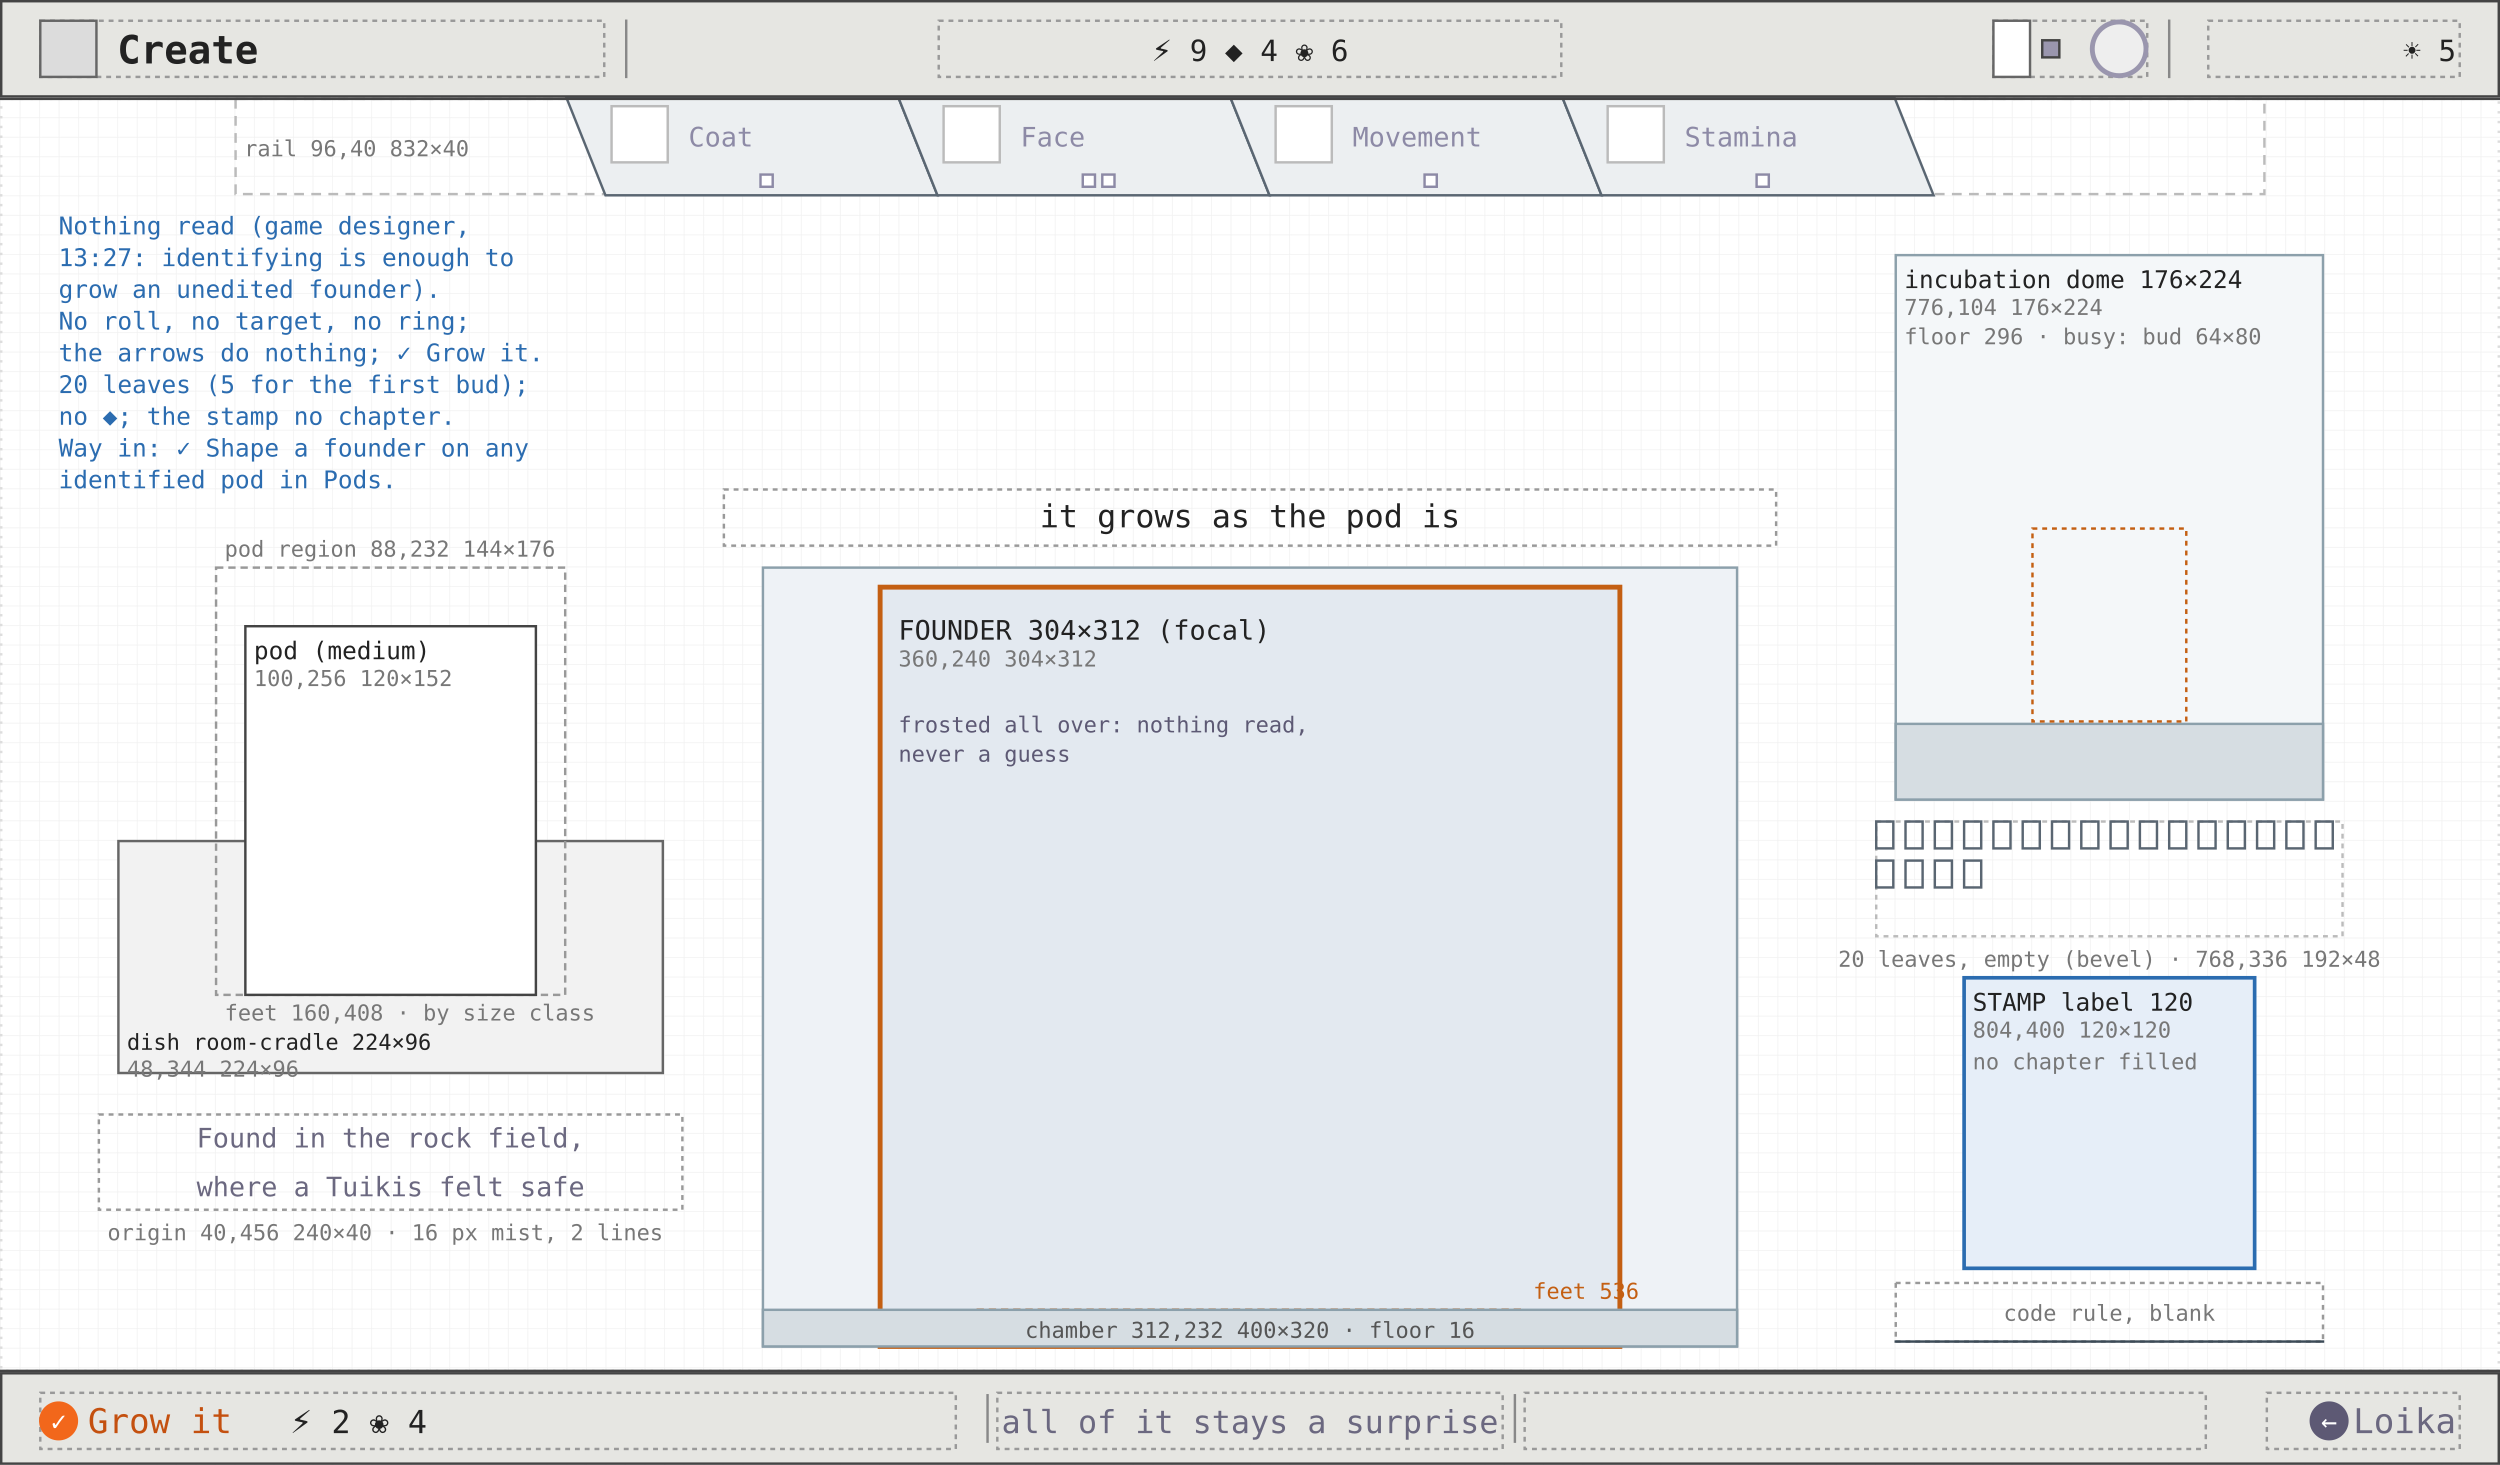
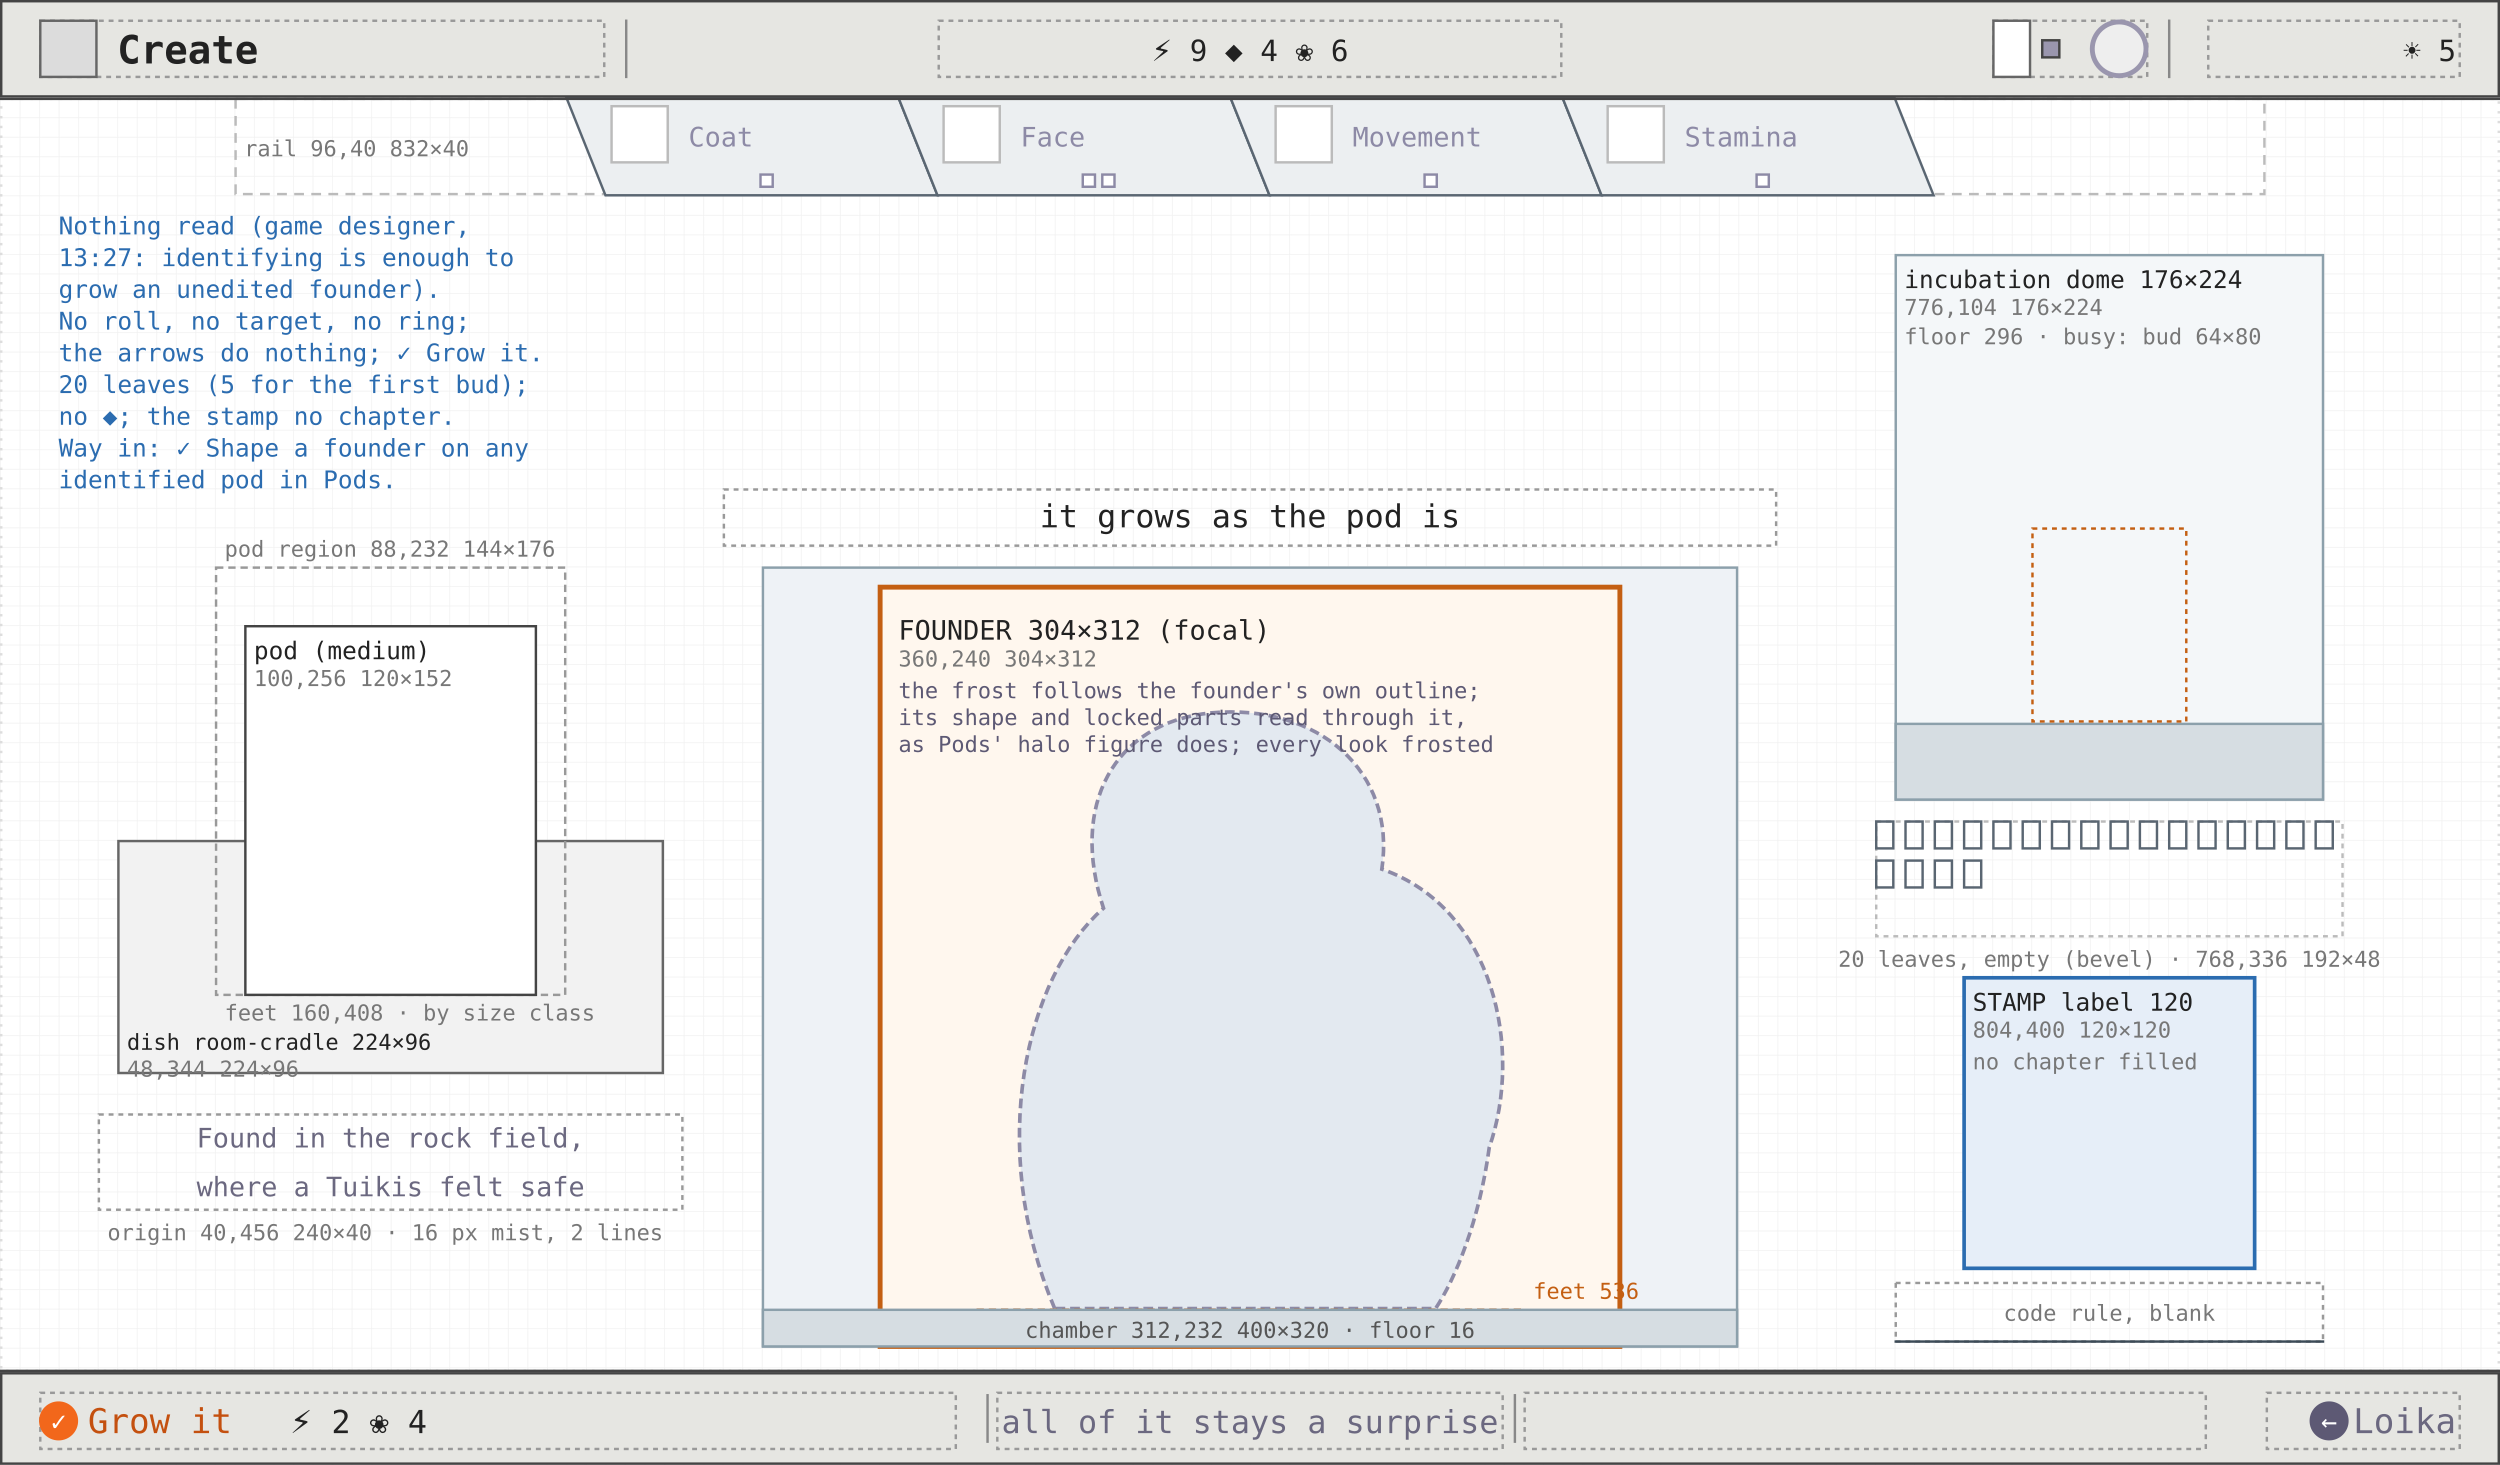
<svg xmlns="http://www.w3.org/2000/svg" viewBox="0 0 1024 600" width="1024" height="600" font-family="ui-monospace, Menlo, Consolas, monospace">
  <defs>
    <pattern id="g8" width="8" height="8" patternUnits="userSpaceOnUse">
      <path d="M8 0H0V8" fill="none" stroke="#efefef" stroke-width="0.5" />
    </pattern>
    <marker id="ah" viewBox="0 0 8 8" refX="7" refY="4" markerWidth="7" markerHeight="7" orient="auto">
      <path d="M0 0L8 4L0 8z" fill="#2b6cb0" />
    </marker>
    <marker id="ao" viewBox="0 0 8 8" refX="7" refY="4" markerWidth="7" markerHeight="7" orient="auto">
      <path d="M0 0L8 4L0 8z" fill="#c45f12" />
    </marker>
    <marker id="ag" viewBox="0 0 8 8" refX="7" refY="4" markerWidth="7" markerHeight="7" orient="auto">
      <path d="M0 0L8 4L0 8z" fill="#6b6880" />
    </marker>
  </defs>
  <rect width="1024" height="600" fill="#ffffff" />
  <rect width="1024" height="600" fill="url(#g8)" />
  <rect x="0.5" y="40.5" width="1023" height="521" fill="none" stroke="#ddd" stroke-width="1" stroke-dasharray="1 3" />
  <rect x="96.5" y="40.5" width="831" height="39" fill="none" stroke="#bbb" stroke-width="1" stroke-dasharray="4 3" />
  <polygon points="232,40 368,40 384,80 248,80" fill="#eceff1" stroke="#5a6672" stroke-width="1" />
  <rect x="250.5" y="43.5" width="23" height="23" fill="#fff" stroke="#bbb" stroke-width="1" />
  <text x="282" y="60" font-size="11" fill="#8d8aa6">Coat</text>
  <rect x="311.5" y="71.5" width="5" height="5" fill="#fff" stroke="#8d8aa6" stroke-width="1" />
  <polygon points="368,40 504,40 520,80 384,80" fill="#eceff1" stroke="#5a6672" stroke-width="1" />
  <rect x="386.5" y="43.5" width="23" height="23" fill="#fff" stroke="#bbb" stroke-width="1" />
  <text x="418" y="60" font-size="11" fill="#8d8aa6">Face</text>
  <rect x="443.5" y="71.5" width="5" height="5" fill="#fff" stroke="#8d8aa6" stroke-width="1" />
  <rect x="451.5" y="71.5" width="5" height="5" fill="#fff" stroke="#8d8aa6" stroke-width="1" />
  <polygon points="504,40 640,40 656,80 520,80" fill="#eceff1" stroke="#5a6672" stroke-width="1" />
  <rect x="522.5" y="43.5" width="23" height="23" fill="#fff" stroke="#bbb" stroke-width="1" />
  <text x="554" y="60" font-size="11" fill="#8d8aa6">Movement</text>
  <rect x="583.5" y="71.5" width="5" height="5" fill="#fff" stroke="#8d8aa6" stroke-width="1" />
  <polygon points="640,40 776,40 792,80 656,80" fill="#eceff1" stroke="#5a6672" stroke-width="1" />
  <rect x="658.5" y="43.5" width="23" height="23" fill="#fff" stroke="#bbb" stroke-width="1" />
  <text x="690" y="60" font-size="11" fill="#8d8aa6">Stamina</text>
  <rect x="719.5" y="71.5" width="5" height="5" fill="#fff" stroke="#8d8aa6" stroke-width="1" />
  <text x="100" y="64" font-size="9" fill="#777">rail 96,40 832×40</text>
  <rect x="48.5" y="344.5" width="223" height="95" fill="#f2f2f2" stroke="#666" stroke-width="1" />
  <text x="52" y="430" font-size="9" fill="#222">dish room-cradle 224×96</text>
  <text x="52" y="441" font-size="9" fill="#777">48,344 224×96</text>
  <rect x="88.5" y="232.5" width="143" height="175" fill="none" stroke="#999" stroke-width="1" stroke-dasharray="3 2" />
  <rect x="100.5" y="256.5" width="119" height="151" fill="#fff" stroke="#444" stroke-width="1" />
  <text x="104" y="270" font-size="10" fill="#222">pod (medium)</text>
  <text x="104" y="281" font-size="9" fill="#777">100,256 120×152</text>
  <text x="92" y="228" font-size="9" fill="#777">pod region 88,232 144×176</text>
  <text x="92" y="418" font-size="9" fill="#777">feet 160,408 · by size class</text>
  <rect x="40.5" y="456.5" width="239" height="39" fill="none" stroke="#999" stroke-width="1" stroke-dasharray="2 2" />
  <text x="160" y="470" font-size="11" fill="#6b6880" text-anchor="middle">Found in the rock field,</text>
  <text x="160" y="490" font-size="11" fill="#6b6880" text-anchor="middle">where a Tuikis felt safe</text>
  <text x="44" y="508" font-size="9" fill="#777">origin 40,456 240×40 · 16 px mist, 2 lines</text>
  <rect x="312.5" y="232.5" width="399" height="319" fill="#eef2f6" stroke="#8ca0ab" stroke-width="1" />
-   <rect x="360.5" y="240.5" width="303" height="311" fill="#e3e9f0" stroke="#c45f12" stroke-width="2" />
+   <rect x="360.5" y="240.5" width="303" height="311" fill="#fff7ee" stroke="#c45f12" stroke-width="2" />
  <text x="368" y="262" font-size="11" fill="#222">FOUNDER 304×312 (focal)</text>
  <text x="368" y="273" font-size="9" fill="#777">360,240 304×312</text>
-   <text x="368" y="300" font-size="9" fill="#5d5974">frosted all over: nothing read,</text>
-   <text x="368" y="312" font-size="9" fill="#5d5974">never a guess</text>
+   <path d="M 432 536 C 404 470, 420 400, 452 372 C 438 330, 456 296, 496 292 C 540 288, 572 316, 566 356 C 612 372, 624 430, 610 470 C 606 500, 596 524, 588 536 Z" fill="#e3e9f0" stroke="#8d8aa6" stroke-width="1.5" stroke-dasharray="4 2" />
+   <text x="368" y="286" font-size="9" fill="#5d5974">the frost follows the founder's own outline;</text>
+   <text x="368" y="297" font-size="9" fill="#5d5974">its shape and locked parts read through it,</text>
+   <text x="368" y="308" font-size="9" fill="#5d5974">as Pods' halo figure does; every look frosted</text>
  <line x1="400" y1="536.5" x2="624" y2="536.5" stroke="#c45f12" stroke-width="1" stroke-dasharray="3 2" />
  <text x="628" y="532" font-size="9" fill="#c45f12">feet 536</text>
  <rect x="312.5" y="536.5" width="399" height="15" fill="#d6dde2" stroke="#8ca0ab" stroke-width="1" />
  <text x="512" y="548" font-size="9" fill="#555" text-anchor="middle">chamber 312,232 400×320 · floor 16</text>
  <rect x="296.5" y="200.5" width="431" height="23" fill="none" stroke="#999" stroke-width="1" stroke-dasharray="2 2" />
  <text x="512" y="216" font-size="13" fill="#222" text-anchor="middle">it grows as the pod is</text>
  <rect x="776.5" y="104.5" width="175" height="223" fill="#f4f7f9" stroke="#8ca0ab" stroke-width="1" />
  <rect x="776.5" y="296.5" width="175" height="31" fill="#d6dde2" stroke="#8ca0ab" stroke-width="1" />
  <text x="780" y="118" font-size="10" fill="#222">incubation dome 176×224</text>
  <text x="780" y="129" font-size="9" fill="#777">776,104 176×224</text>
  <text x="780" y="141" font-size="9" fill="#777">floor 296 · busy: bud 64×80</text>
  <rect x="832.5" y="216.5" width="63" height="79" fill="none" stroke="#c45f12" stroke-width="1" stroke-dasharray="2 2" />
  <rect x="768.5" y="336.5" width="191" height="47" fill="none" stroke="#bbb" stroke-width="1" stroke-dasharray="2 2" />
  <rect x="768.5" y="336.5" width="7" height="11" fill="none" stroke="#5a6672" stroke-width="1" />
  <rect x="780.5" y="336.5" width="7" height="11" fill="none" stroke="#5a6672" stroke-width="1" />
  <rect x="792.5" y="336.5" width="7" height="11" fill="none" stroke="#5a6672" stroke-width="1" />
  <rect x="804.5" y="336.5" width="7" height="11" fill="none" stroke="#5a6672" stroke-width="1" />
  <rect x="816.5" y="336.5" width="7" height="11" fill="none" stroke="#5a6672" stroke-width="1" />
  <rect x="828.5" y="336.5" width="7" height="11" fill="none" stroke="#5a6672" stroke-width="1" />
  <rect x="840.5" y="336.5" width="7" height="11" fill="none" stroke="#5a6672" stroke-width="1" />
  <rect x="852.5" y="336.5" width="7" height="11" fill="none" stroke="#5a6672" stroke-width="1" />
  <rect x="864.5" y="336.5" width="7" height="11" fill="none" stroke="#5a6672" stroke-width="1" />
  <rect x="876.5" y="336.5" width="7" height="11" fill="none" stroke="#5a6672" stroke-width="1" />
  <rect x="888.5" y="336.5" width="7" height="11" fill="none" stroke="#5a6672" stroke-width="1" />
  <rect x="900.5" y="336.5" width="7" height="11" fill="none" stroke="#5a6672" stroke-width="1" />
  <rect x="912.5" y="336.5" width="7" height="11" fill="none" stroke="#5a6672" stroke-width="1" />
  <rect x="924.5" y="336.5" width="7" height="11" fill="none" stroke="#5a6672" stroke-width="1" />
  <rect x="936.5" y="336.5" width="7" height="11" fill="none" stroke="#5a6672" stroke-width="1" />
  <rect x="948.5" y="336.5" width="7" height="11" fill="none" stroke="#5a6672" stroke-width="1" />
  <rect x="768.5" y="352.5" width="7" height="11" fill="none" stroke="#5a6672" stroke-width="1" />
  <rect x="780.5" y="352.5" width="7" height="11" fill="none" stroke="#5a6672" stroke-width="1" />
  <rect x="792.5" y="352.5" width="7" height="11" fill="none" stroke="#5a6672" stroke-width="1" />
  <rect x="804.5" y="352.5" width="7" height="11" fill="none" stroke="#5a6672" stroke-width="1" />
  <text x="864" y="396" font-size="9" fill="#777" text-anchor="middle">20 leaves, empty (bevel) · 768,336 192×48</text>
  <rect x="804.5" y="400.5" width="119" height="119" fill="#e6eef8" stroke="#2b6cb0" stroke-width="1.5" />
  <text x="808" y="414" font-size="10" fill="#222">STAMP label 120</text>
  <text x="808" y="425" font-size="9" fill="#777">804,400 120×120</text>
  <text x="808" y="438" font-size="9" fill="#777">no chapter filled</text>
  <rect x="776.5" y="525.5" width="175" height="24" fill="none" stroke="#999" stroke-width="1" stroke-dasharray="2 2" />
  <line x1="776" y1="549.5" x2="952" y2="549.5" stroke="#3c4b57" stroke-width="1" />
  <text x="864" y="541" font-size="9" fill="#777" text-anchor="middle">code rule, blank</text>
  <text x="24" y="96" font-size="10" fill="#2b6cb0">Nothing read (game designer,</text>
  <text x="24" y="109" font-size="10" fill="#2b6cb0">13:27: identifying is enough to</text>
  <text x="24" y="122" font-size="10" fill="#2b6cb0">grow an unedited founder).</text>
  <text x="24" y="135" font-size="10" fill="#2b6cb0">No roll, no target, no ring;</text>
  <text x="24" y="148" font-size="10" fill="#2b6cb0">the arrows do nothing; ✓ Grow it.</text>
  <text x="24" y="161" font-size="10" fill="#2b6cb0">20 leaves (5 for the first bud);</text>
  <text x="24" y="174" font-size="10" fill="#2b6cb0">no ◆; the stamp no chapter.</text>
  <text x="24" y="187" font-size="10" fill="#2b6cb0">Way in: ✓ Shape a founder on any</text>
  <text x="24" y="200" font-size="10" fill="#2b6cb0">identified pod in Pods.</text>
  <line x1="0" y1="40.5" x2="1024" y2="40.5" stroke="#444" stroke-width="1" />
  <rect x="0.5" y="0.5" width="1023" height="39" fill="#e6e6e2" stroke="#444" stroke-width="1" />
  <rect x="16.5" y="8.5" width="231" height="23" fill="none" stroke="#999" stroke-width="1" stroke-dasharray="2 2" />
  <rect x="16.5" y="8.5" width="23" height="23" fill="#dcdcdc" stroke="#666" stroke-width="1" />
  <text x="48" y="26" font-size="16" fill="#222" font-weight="600">Create</text>
  <line x1="256.5" y1="8" x2="256.5" y2="32" stroke="#888" stroke-width="1" />
  <line x1="888.5" y1="8" x2="888.5" y2="32" stroke="#888" stroke-width="1" />
  <rect x="384.5" y="8.5" width="255" height="23" fill="none" stroke="#999" stroke-width="1" stroke-dasharray="2 2" />
  <text x="512" y="25" font-size="12" fill="#222" text-anchor="middle">⚡ 9   ◆ 4   ❀ 6</text>
  <rect x="816.5" y="8.5" width="63" height="23" fill="none" stroke="#999" stroke-width="1" stroke-dasharray="2 2" />
  <rect x="816.5" y="8.5" width="15" height="23" fill="#fff" stroke="#666" stroke-width="1" />
  <rect x="836.5" y="16.5" width="7" height="7" fill="#9a96ae" stroke="#444" stroke-width="1" />
  <circle cx="868" cy="20" r="11" fill="#eee" stroke="#9a96ae" stroke-width="2" />
  <rect x="904.5" y="8.5" width="103" height="23" fill="none" stroke="#999" stroke-width="1" stroke-dasharray="2 2" />
  <text x="1006" y="25" font-size="12" fill="#222" text-anchor="end">☀ 5</text>
  <line x1="0" y1="561.5" x2="1024" y2="561.5" stroke="#444" stroke-width="1" />
  <rect x="0.5" y="562.5" width="1023" height="37" fill="#e6e6e2" stroke="#444" stroke-width="1" />
  <rect x="16.5" y="570.5" width="375" height="23" fill="none" stroke="#999" stroke-width="1" stroke-dasharray="2 2" />
  <rect x="408.5" y="570.5" width="207" height="23" fill="none" stroke="#999" stroke-width="1" stroke-dasharray="2 2" />
  <rect x="624.5" y="570.5" width="279" height="23" fill="none" stroke="#999" stroke-width="1" stroke-dasharray="2 2" />
  <rect x="928.5" y="570.5" width="79" height="23" fill="none" stroke="#999" stroke-width="1" stroke-dasharray="2 2" />
  <line x1="404.5" y1="571" x2="404.5" y2="591" stroke="#888" stroke-width="1" />
  <line x1="620.5" y1="571" x2="620.5" y2="591" stroke="#888" stroke-width="1" />
  <circle cx="24" cy="582" r="8" fill="#f2671b" />
  <text x="24" y="586" font-size="11" fill="#fff" text-anchor="middle">✓</text>
  <text x="36" y="587" font-size="14" fill="#c4500f">Grow it</text>
  <text x="118.8" y="587" font-size="13" fill="#222">⚡ 2  ❀ 4</text>
  <text x="512" y="587" font-size="13" fill="#6b6880" text-anchor="middle">all of it stays a surprise</text>
  <circle cx="954" cy="582" r="8" fill="#5d5974" />
  <text x="954" y="586" font-size="11" fill="#fff" text-anchor="middle">←</text>
  <text x="1006" y="587" font-size="14" fill="#6b6880" text-anchor="end">Loika</text>
</svg>
